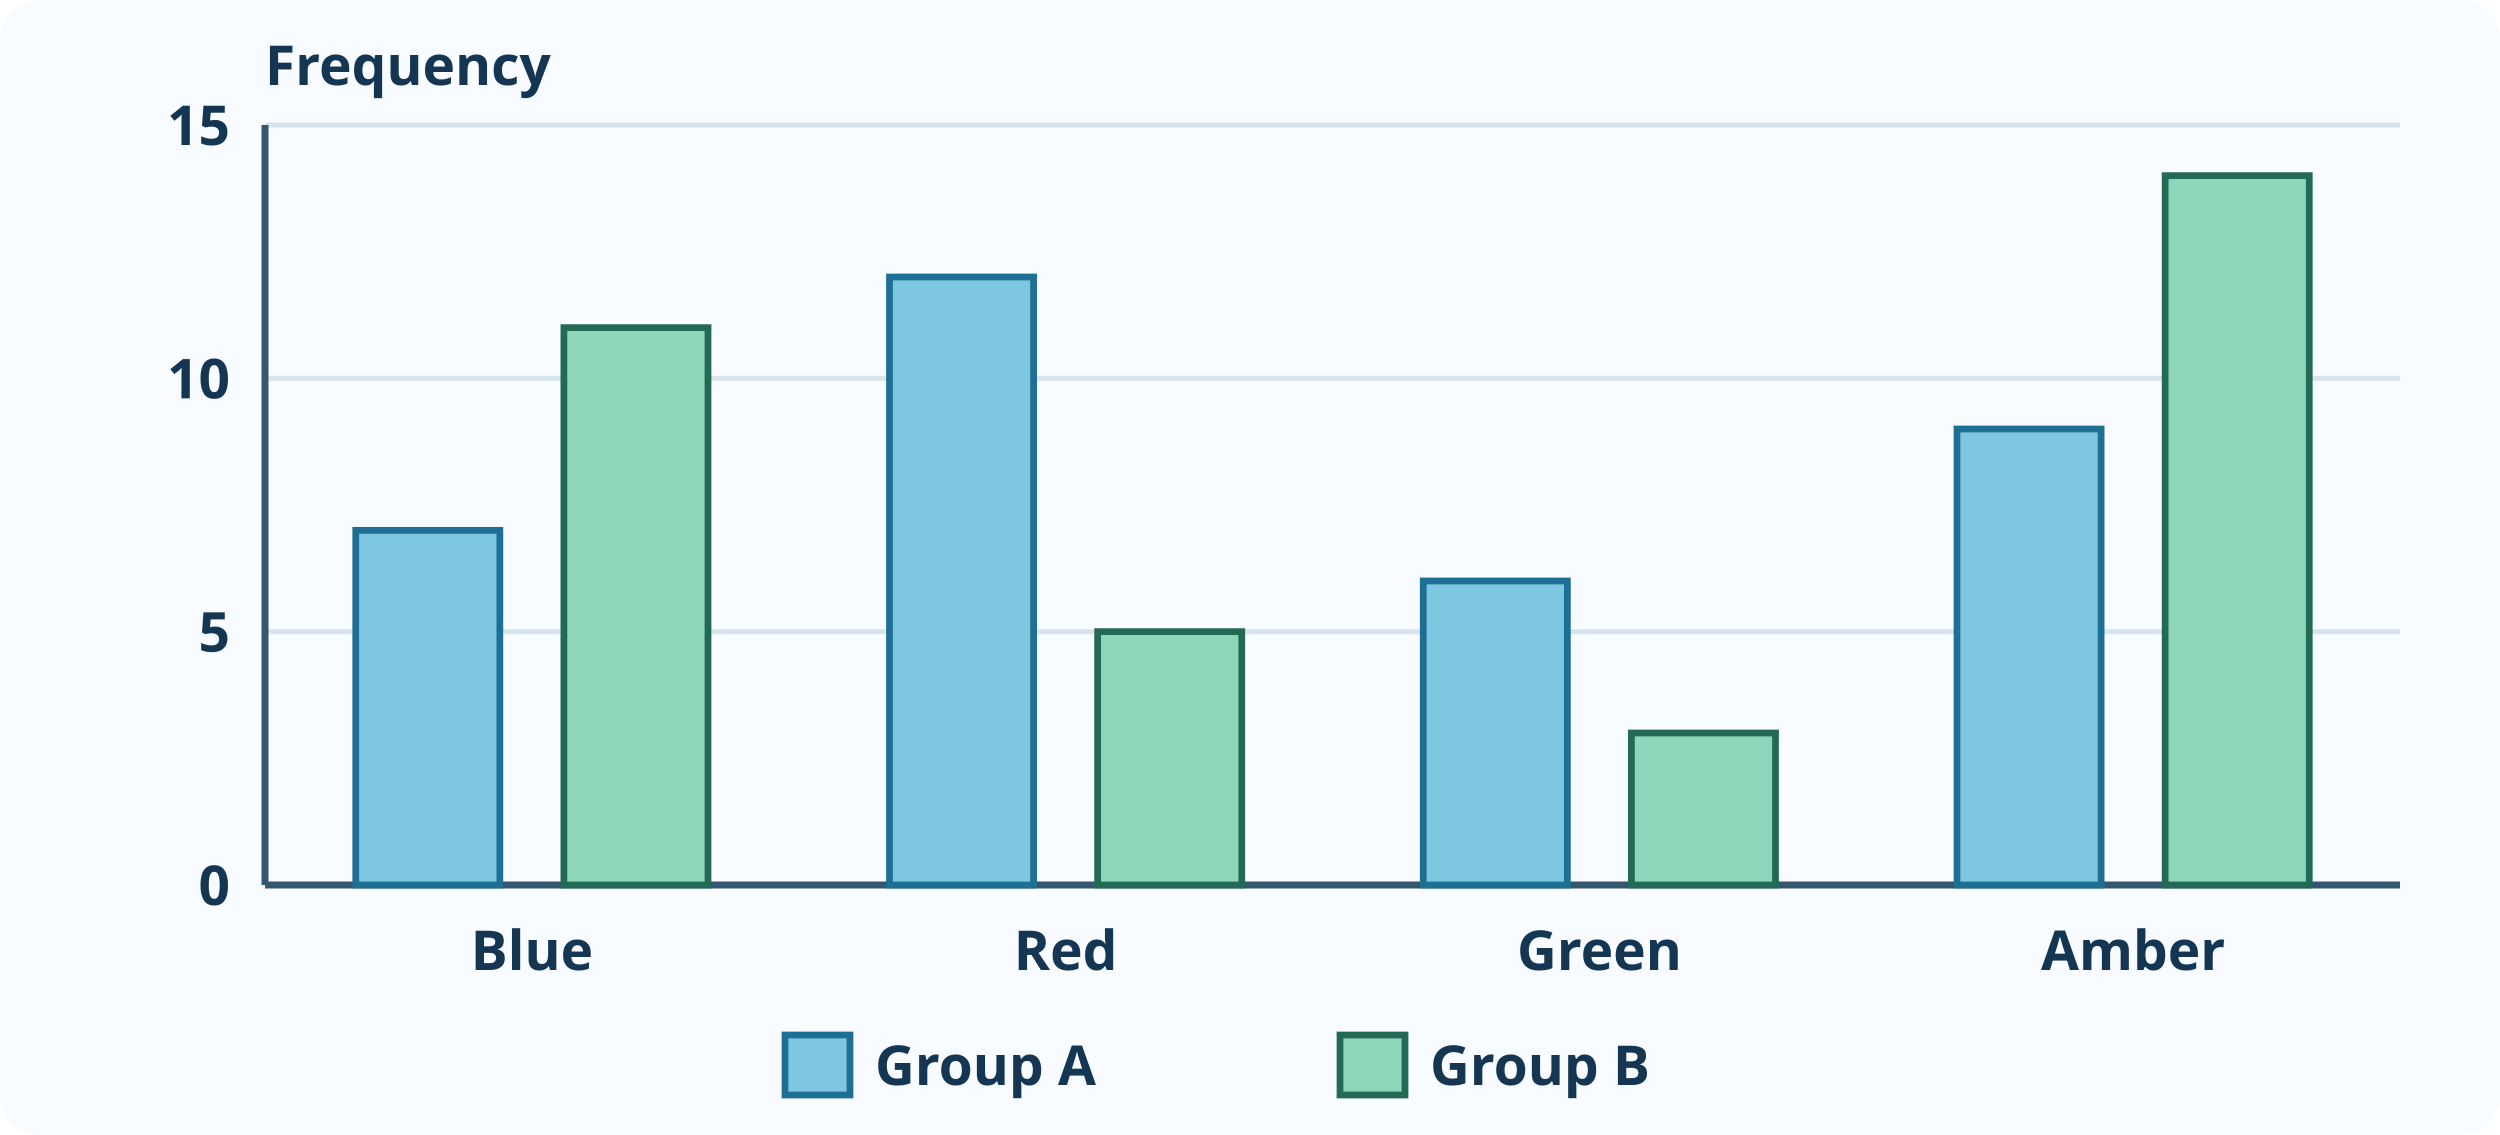
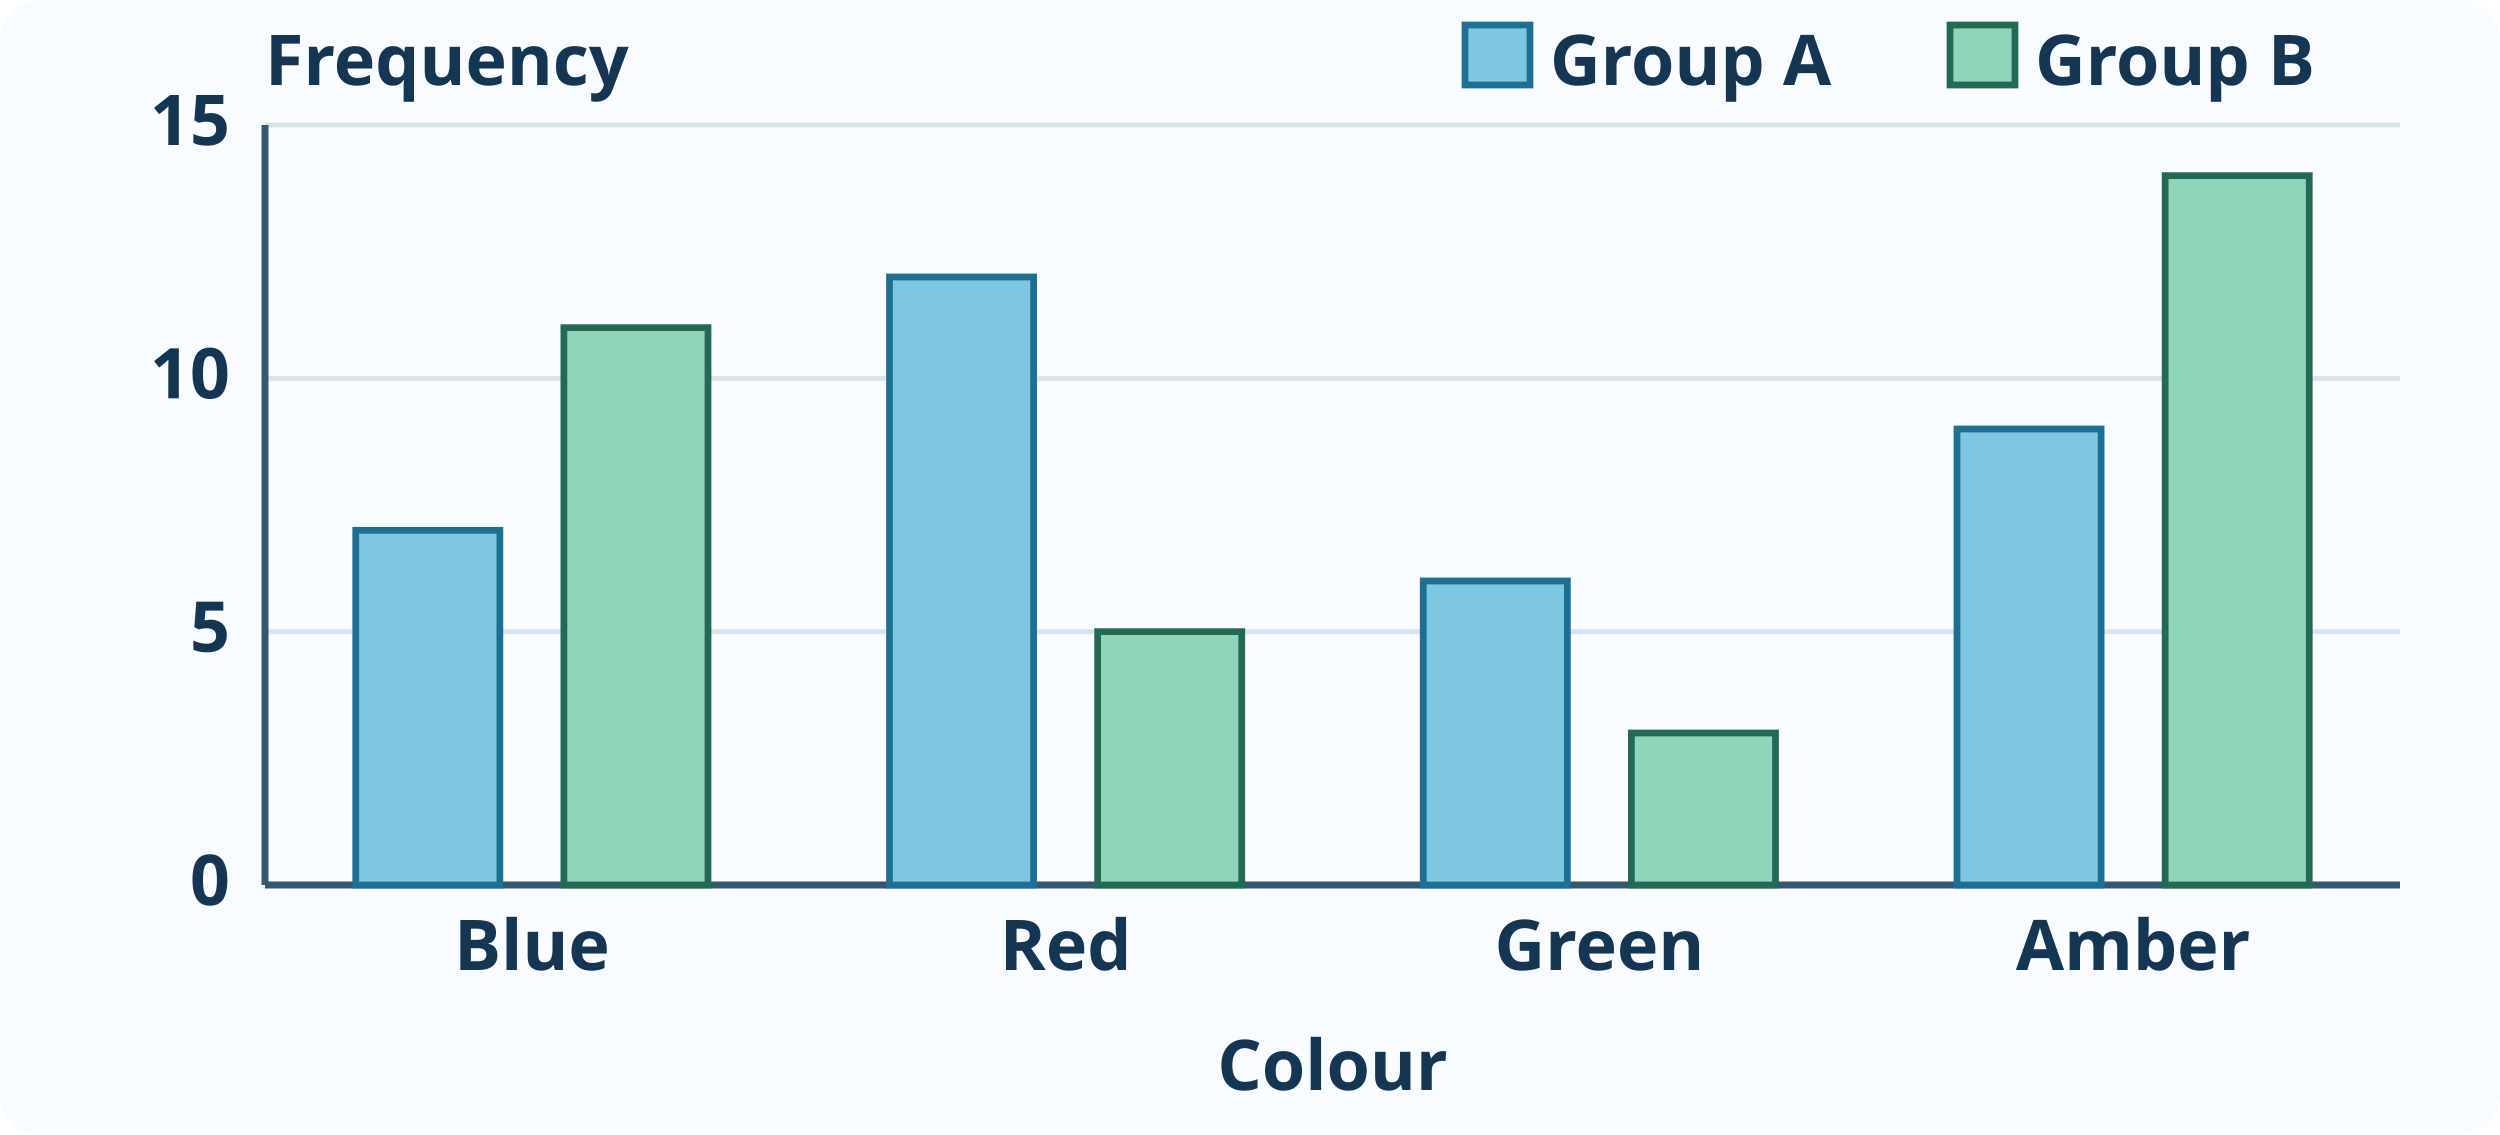
<svg xmlns="http://www.w3.org/2000/svg" viewBox="0 0 500 227" role="img" aria-labelledby="title desc">
-   <style>text{font:600 14px system-ui,sans-serif;fill:#143653}.small{font-size:11px}.axis{stroke:#35566f;stroke-width:1.4;fill:none}.grid{stroke:#d7e4ee;stroke-width:1;fill:none}.line{stroke:#146c9a;stroke-width:2.4;fill:none;stroke-linejoin:round}.fit{stroke:#167969;stroke-width:2;fill:none}.dash{stroke:#607f95;stroke-width:1.35;stroke-dasharray:4 4;fill:none}</style>
+   <style>text{font:600 14px system-ui,sans-serif;fill:#143653}.small{font-size:14px}.axis{stroke:#35566f;stroke-width:1.4;fill:none}.grid{stroke:#d7e4ee;stroke-width:1;fill:none}.line{stroke:#146c9a;stroke-width:2.4;fill:none;stroke-linejoin:round}.fit{stroke:#167969;stroke-width:2;fill:none}.dash{stroke:#607f95;stroke-width:1.35;stroke-dasharray:4 4;fill:none}</style>
  <rect width="500" height="227" rx="8" fill="#f8fbff" />
  <text x="53.00" y="17.00" class="small" text-anchor="start">Frequency</text>
-   <text x="266.50" y="218.00" class="small" text-anchor="middle" />
+   <text x="266.50" y="218.00" class="small" text-anchor="middle">Colour</text>
  <path class="grid" d="M53.00 177.00 L480.00 177.00" />
  <text x="46.00" y="181.00" class="small" text-anchor="end">0</text>
  <path class="grid" d="M53.00 126.33 L480.00 126.33" />
  <text x="46.00" y="130.33" class="small" text-anchor="end">5</text>
  <path class="grid" d="M53.00 75.67 L480.00 75.67" />
  <text x="46.00" y="79.67" class="small" text-anchor="end">10</text>
  <path class="grid" d="M53.00 25.00 L480.00 25.00" />
  <text x="46.00" y="29.00" class="small" text-anchor="end">15</text>
  <path class="axis" d="M53.00 25.00 L53.00 177.00" />
  <path class="axis" d="M53.00 177.00 L480.00 177.00" />
  <text x="106.38" y="194.00" class="small" text-anchor="middle">Blue</text>
  <rect x="71.15" y="106.07" width="28.82" height="70.93" fill="#7ec7e1" stroke="#1e6f94" stroke-width="1.35" />
  <rect x="112.78" y="65.53" width="28.82" height="111.47" fill="#8ed6ba" stroke="#226956" stroke-width="1.35" />
  <text x="213.12" y="194.00" class="small" text-anchor="middle">Red</text>
  <rect x="177.90" y="55.40" width="28.82" height="121.60" fill="#7ec7e1" stroke="#1e6f94" stroke-width="1.35" />
  <rect x="219.53" y="126.33" width="28.82" height="50.67" fill="#8ed6ba" stroke="#226956" stroke-width="1.35" />
  <text x="319.88" y="194.00" class="small" text-anchor="middle">Green</text>
  <rect x="284.65" y="116.20" width="28.82" height="60.80" fill="#7ec7e1" stroke="#1e6f94" stroke-width="1.35" />
  <rect x="326.28" y="146.60" width="28.82" height="30.40" fill="#8ed6ba" stroke="#226956" stroke-width="1.35" />
  <text x="426.62" y="194.00" class="small" text-anchor="middle">Amber</text>
  <rect x="391.40" y="85.80" width="28.82" height="91.20" fill="#7ec7e1" stroke="#1e6f94" stroke-width="1.35" />
  <rect x="433.03" y="35.13" width="28.82" height="141.87" fill="#8ed6ba" stroke="#226956" stroke-width="1.35" />
-   <rect x="157.00" y="207.00" width="13.00" height="12.00" fill="#7ec7e1" stroke="#1e6f94" stroke-width="1.35" />
-   <text x="175.00" y="217.00" class="small" text-anchor="start">Group A</text>
-   <rect x="268.00" y="207.00" width="13.00" height="12.00" fill="#8ed6ba" stroke="#226956" stroke-width="1.35" />
-   <text x="286.00" y="217.00" class="small" text-anchor="start">Group B</text>
+   <rect x="293.00" y="5.00" width="13.00" height="12.00" fill="#7ec7e1" stroke="#1e6f94" stroke-width="1.35" />
+   <text x="310.00" y="17.00" class="small" text-anchor="start">Group A</text>
+   <rect x="390.00" y="5.00" width="13.00" height="12.00" fill="#8ed6ba" stroke="#226956" stroke-width="1.35" />
+   <text x="407.00" y="17.00" class="small" text-anchor="start">Group B</text>
</svg>
